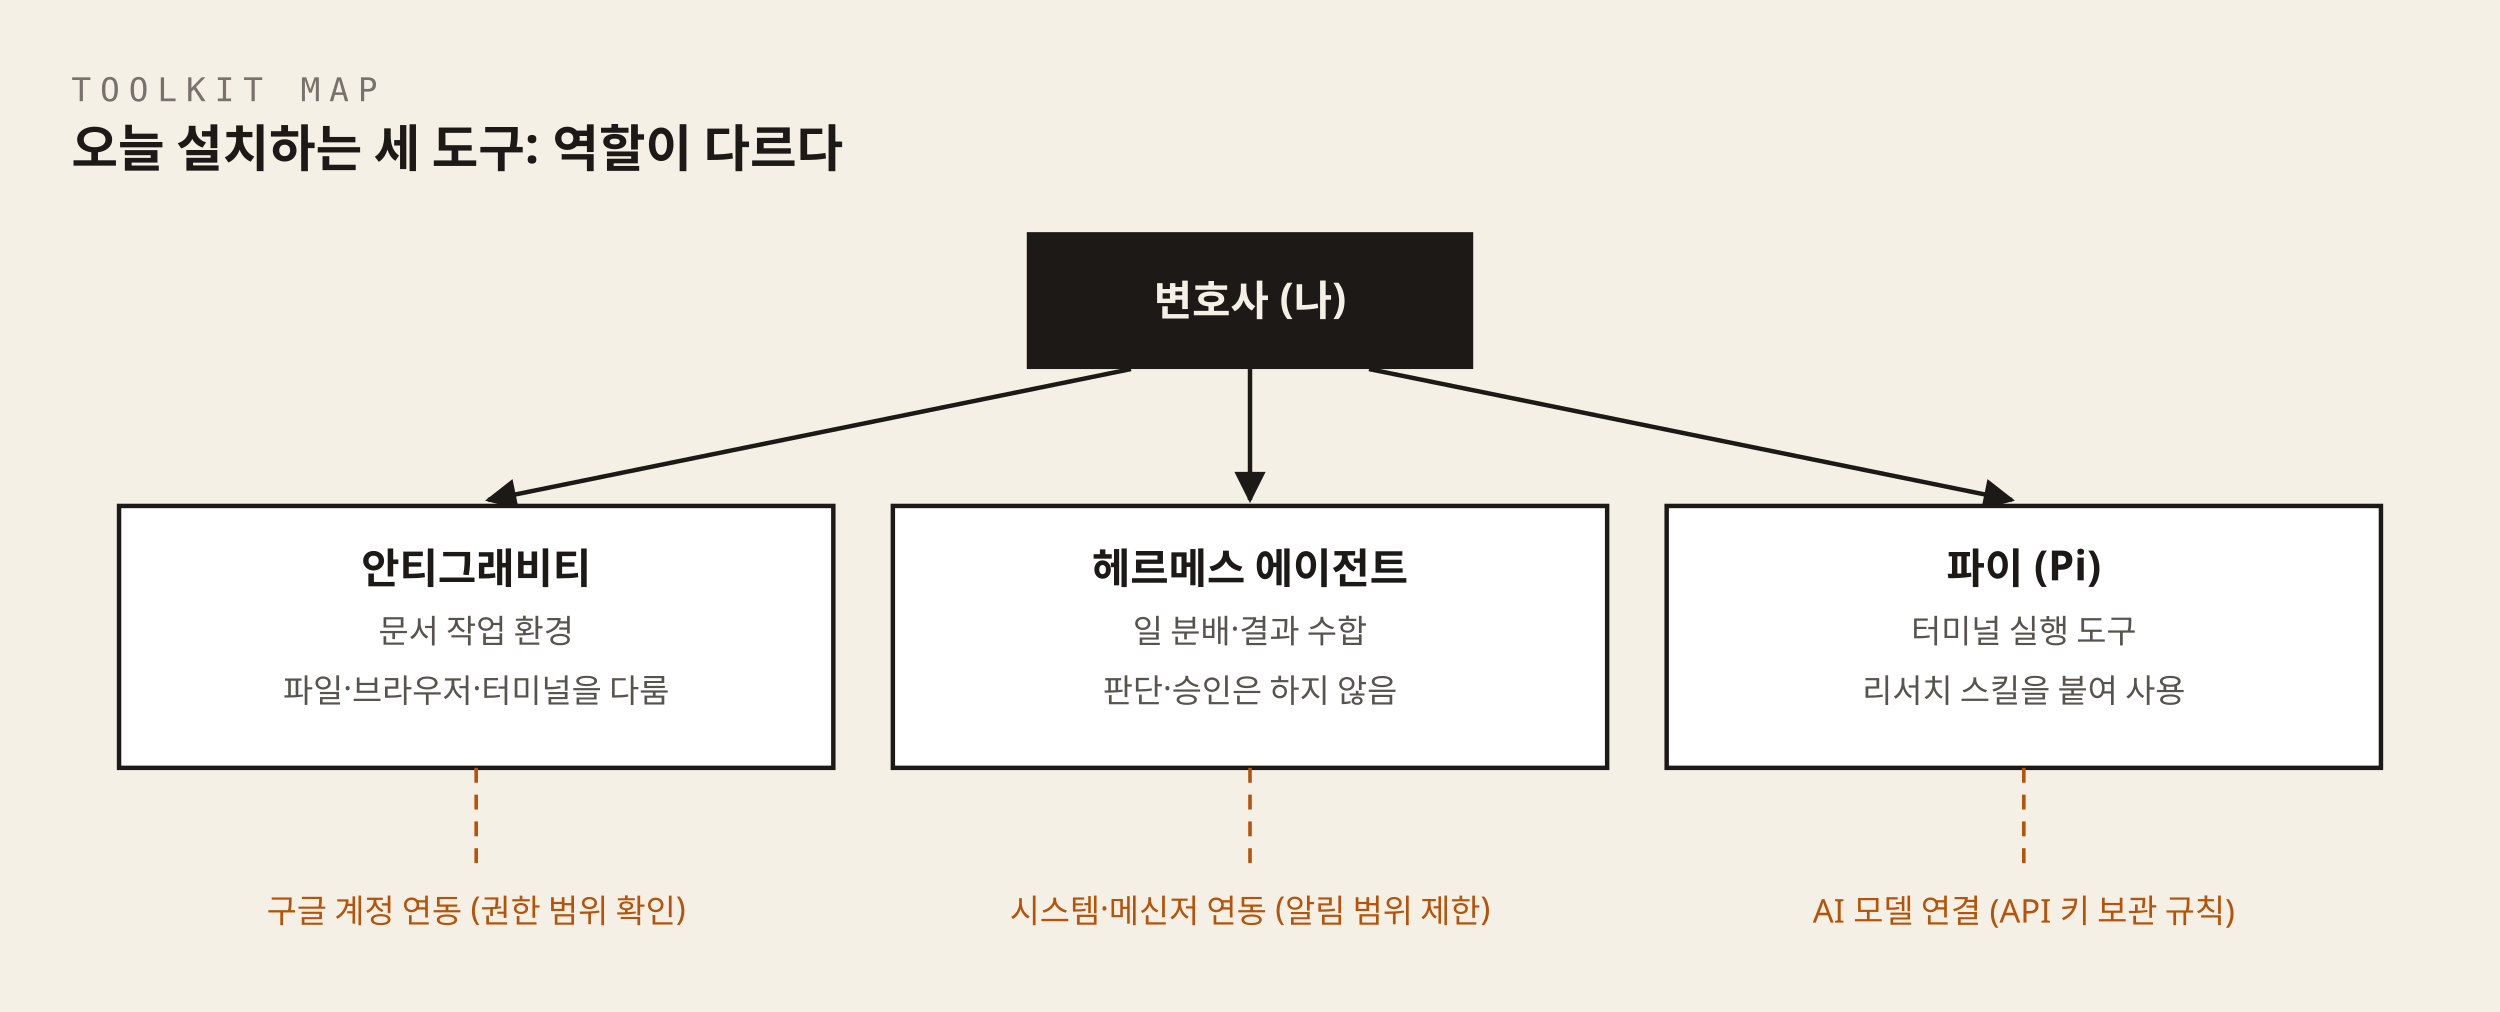
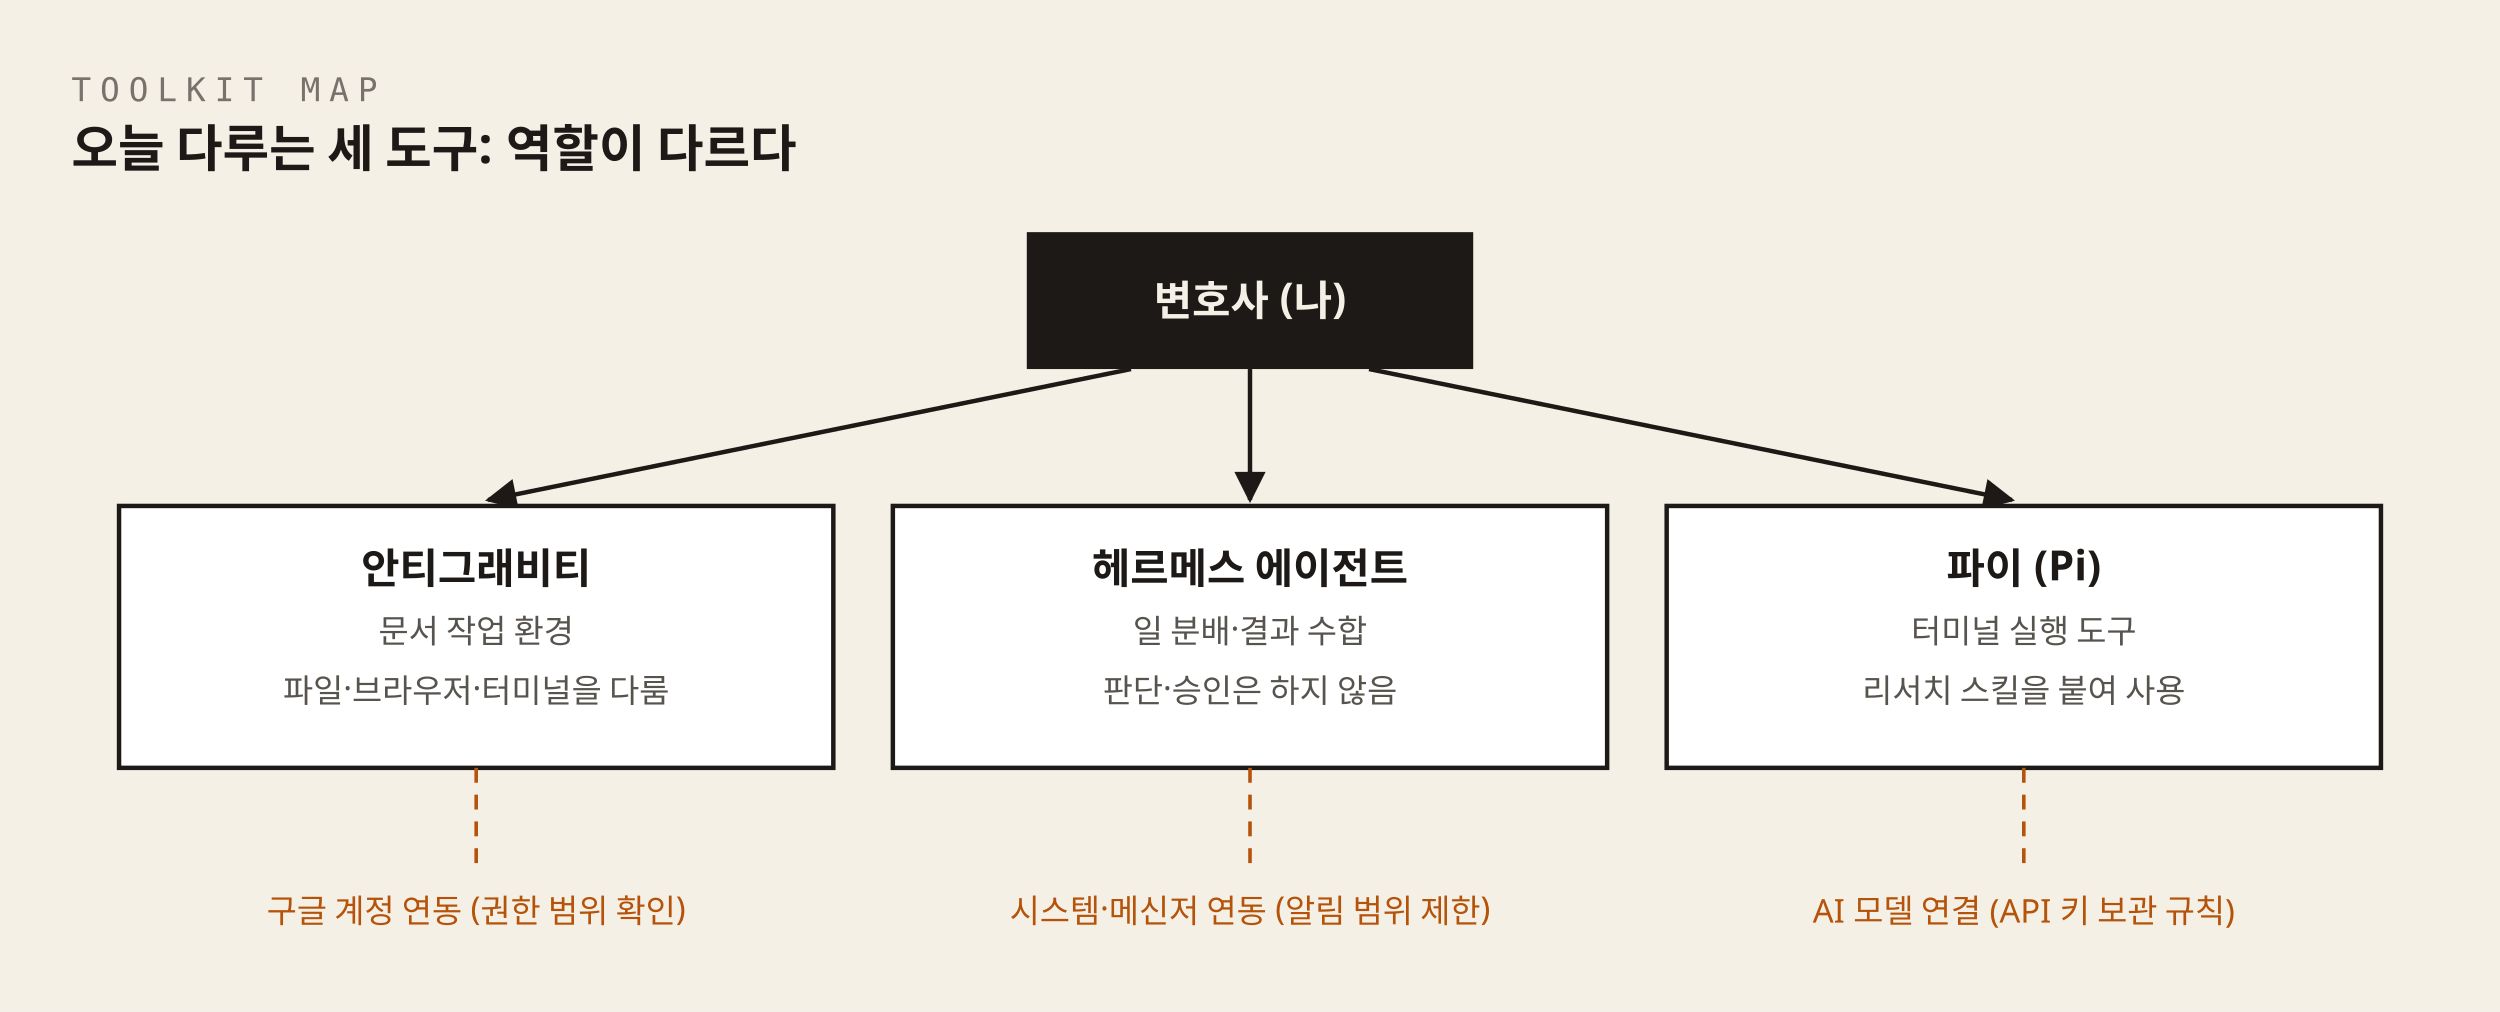
<svg xmlns="http://www.w3.org/2000/svg" viewBox="0 0 840 340" font-family="'Apple SD Gothic Neo','Malgun Gothic',sans-serif" role="img" aria-label="에이전트 도구 3종 역할 지도">
  <defs>
    <marker id="arrow2" viewBox="0 0 10 10" refX="9" refY="5" markerWidth="7" markerHeight="7" orient="auto-start-reverse">
      <path d="M0,0 L10,5 L0,10 z" fill="#1c1917" />
    </marker>
  </defs>
  <rect width="840" height="340" fill="#f5f0e6" />
  <text x="24" y="34" font-family="ui-monospace,monospace" font-size="11" letter-spacing="3" fill="#78716c">TOOLKIT MAP</text>
-   <text x="24" y="56" font-size="17" font-weight="700" fill="#1c1917">오늘 설치하는 세 도구: 역할이 다르다</text>
+   <text x="24" y="56" font-size="17" font-weight="700" fill="#1c1917">오늘 다루는 세 도구: 역할이 다르다</text>
  <rect x="345" y="78" width="150" height="46" fill="#1c1917" />
  <text x="420" y="106" font-size="14" font-weight="700" fill="#f5f0e6" text-anchor="middle">변호사 (나)</text>
  <line x1="380" y1="124" x2="164" y2="168" stroke="#1c1917" stroke-width="1.5" marker-end="url(#arrow2)" />
  <line x1="420" y1="124" x2="420" y2="168" stroke="#1c1917" stroke-width="1.5" marker-end="url(#arrow2)" />
  <line x1="460" y1="124" x2="676" y2="168" stroke="#1c1917" stroke-width="1.5" marker-end="url(#arrow2)" />
  <g stroke="#1c1917" stroke-width="1.5" fill="#ffffff">
    <rect x="40" y="170" width="240" height="88" />
    <rect x="300" y="170" width="240" height="88" />
    <rect x="560" y="170" width="240" height="88" />
  </g>
  <text x="160" y="196" font-size="14" font-weight="700" fill="#1c1917" text-anchor="middle">안티그래비티</text>
  <text x="160" y="216" font-size="11" fill="#57534e" text-anchor="middle">문서 작업 환경</text>
  <text x="160" y="236" font-size="11" fill="#57534e" text-anchor="middle">파일·브라우저·터미널을 다룸</text>
  <text x="420" y="196" font-size="14" font-weight="700" fill="#1c1917" text-anchor="middle">헤르메스 에이전트</text>
  <text x="420" y="216" font-size="11" fill="#57534e" text-anchor="middle">일 분배·결과 수합</text>
  <text x="420" y="236" font-size="11" fill="#57534e" text-anchor="middle">판단·승인은 하지 않음</text>
  <text x="680" y="196" font-size="14" font-weight="700" fill="#1c1917" text-anchor="middle">파이 (Pi)</text>
  <text x="680" y="216" font-size="11" fill="#57534e" text-anchor="middle">터미널 실행 도구</text>
  <text x="680" y="236" font-size="11" fill="#57534e" text-anchor="middle">리서치 스킬을 붙여 사용</text>
  <g stroke="#b45309" stroke-width="1.2" stroke-dasharray="5 4" fill="none">
    <line x1="160" y1="258" x2="160" y2="292" />
    <line x1="420" y1="258" x2="420" y2="292" />
    <line x1="680" y1="258" x2="680" y2="292" />
  </g>
  <g font-size="11" fill="#b45309" text-anchor="middle">
    <text x="160" y="310">구글 계정 연동 (권한 범위 확인)</text>
    <text x="420" y="310">시스템·메신저 연동 (알림 범위 제한)</text>
    <text x="680" y="310">AI 모델 연결 (API 키 보관 규칙)</text>
  </g>
</svg>
